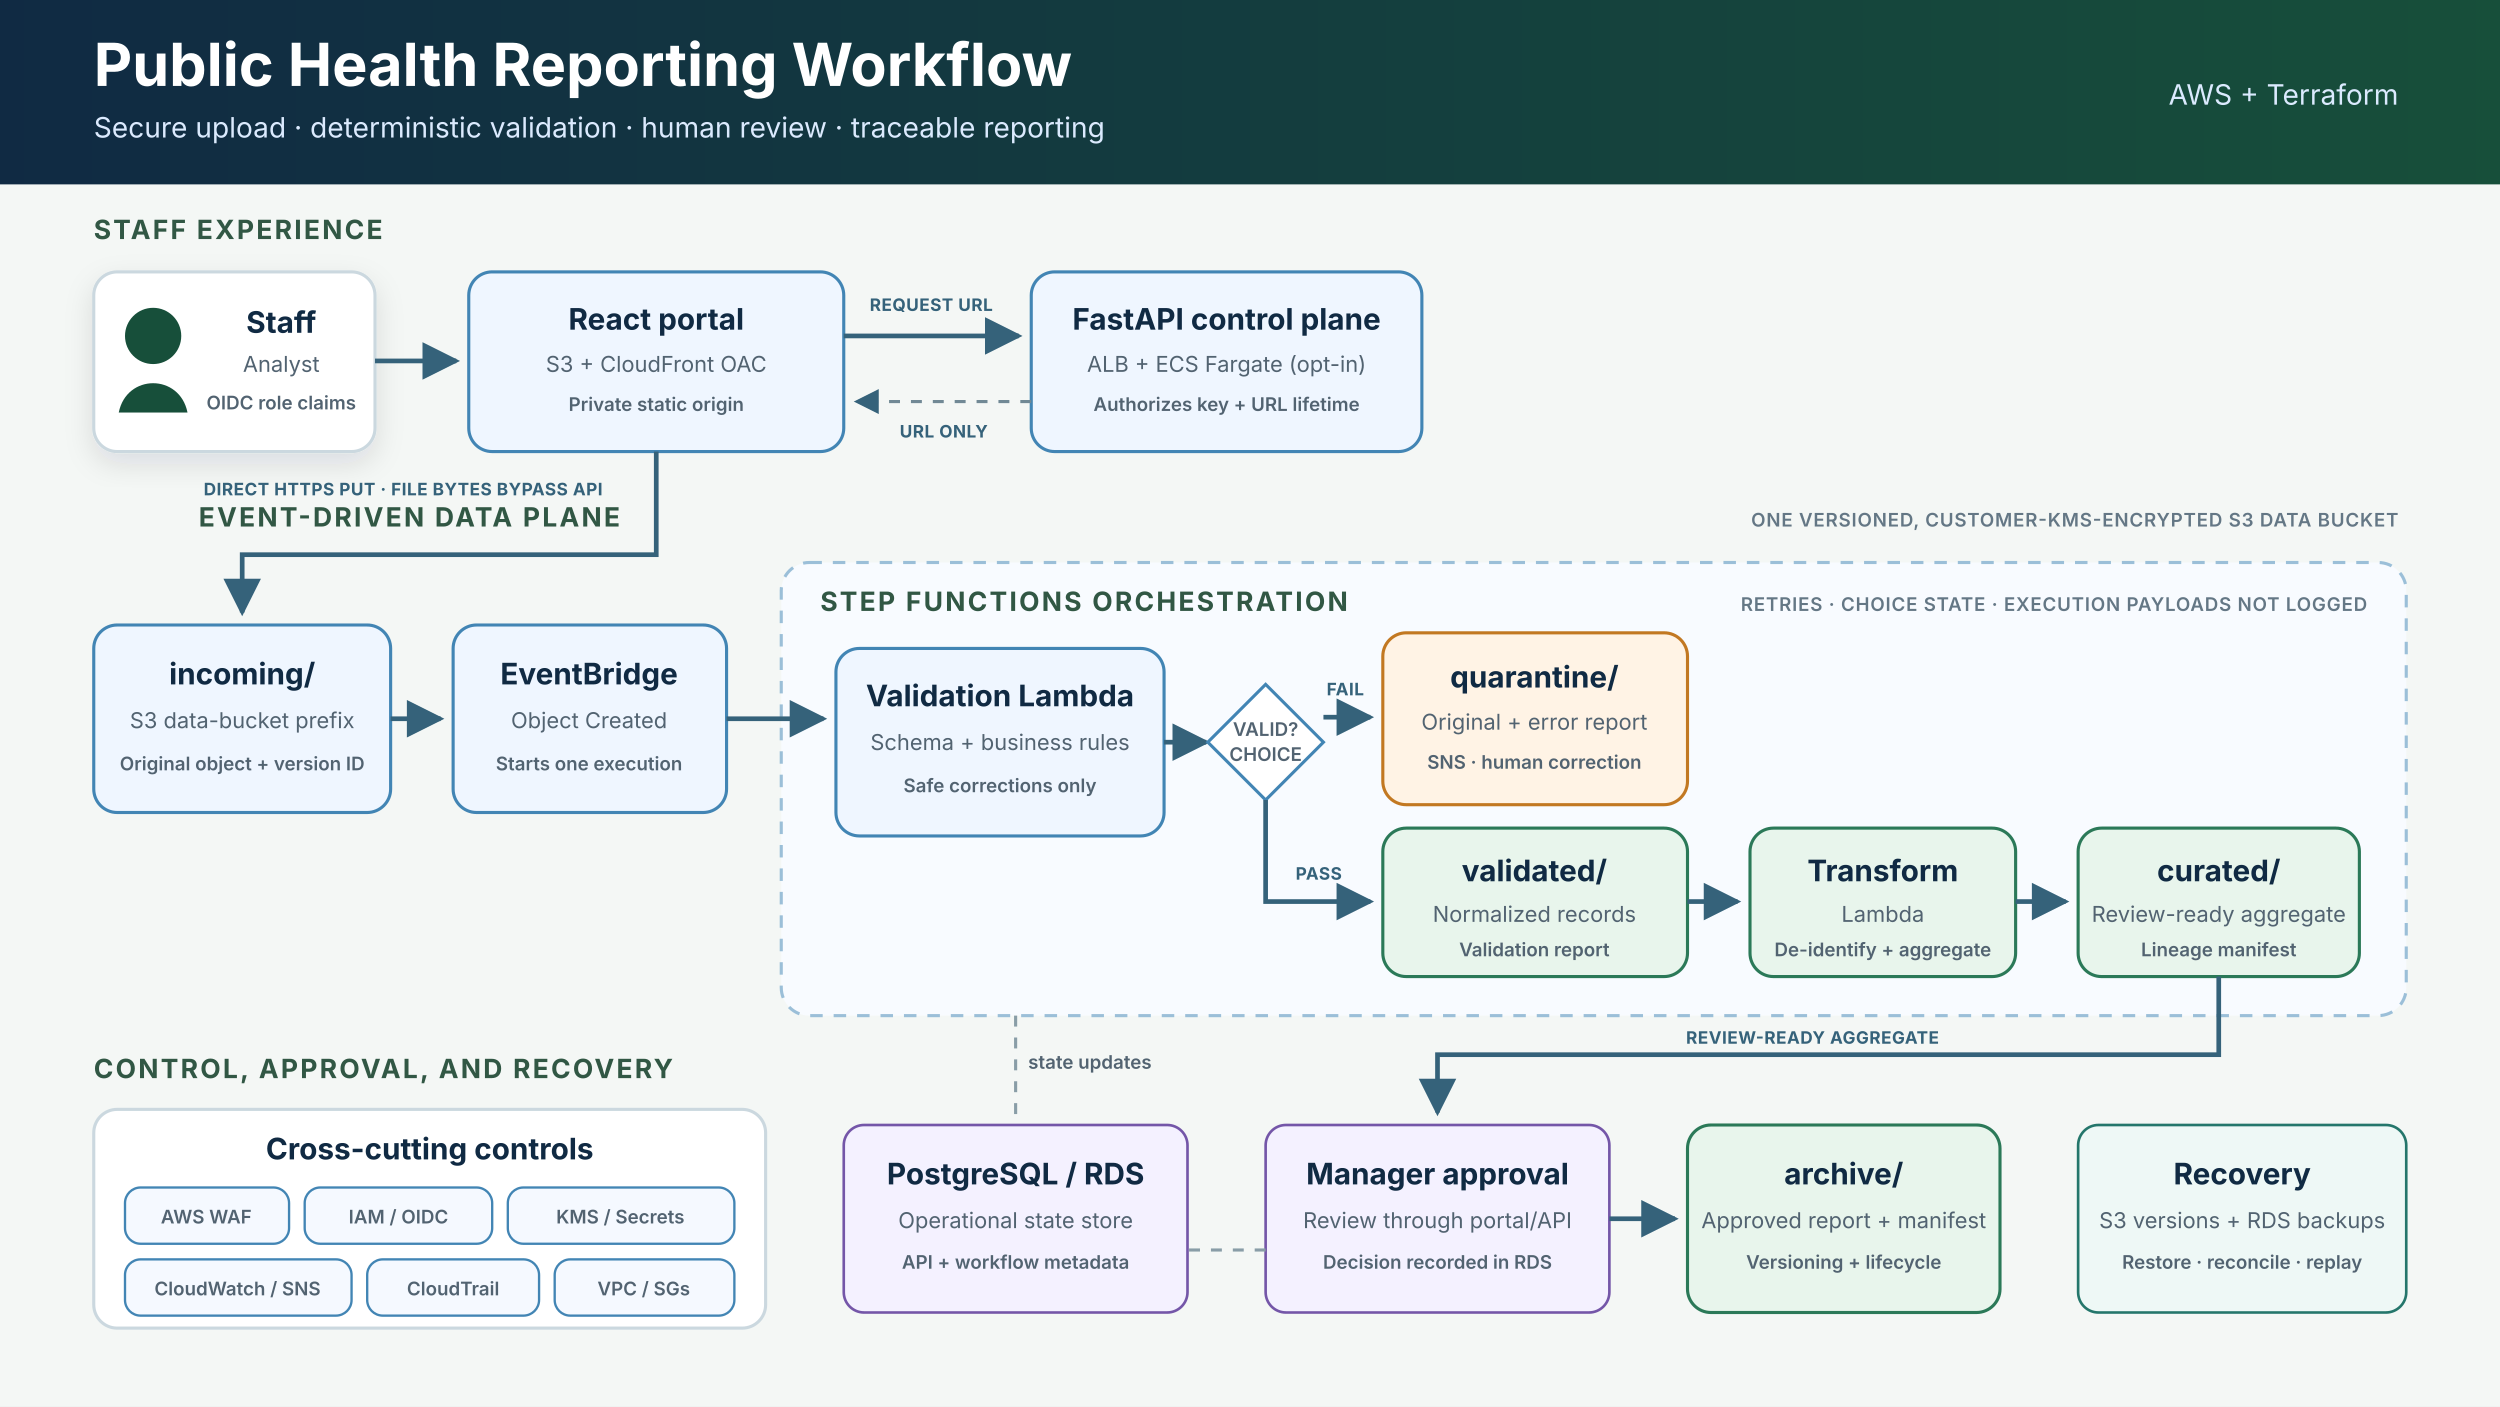
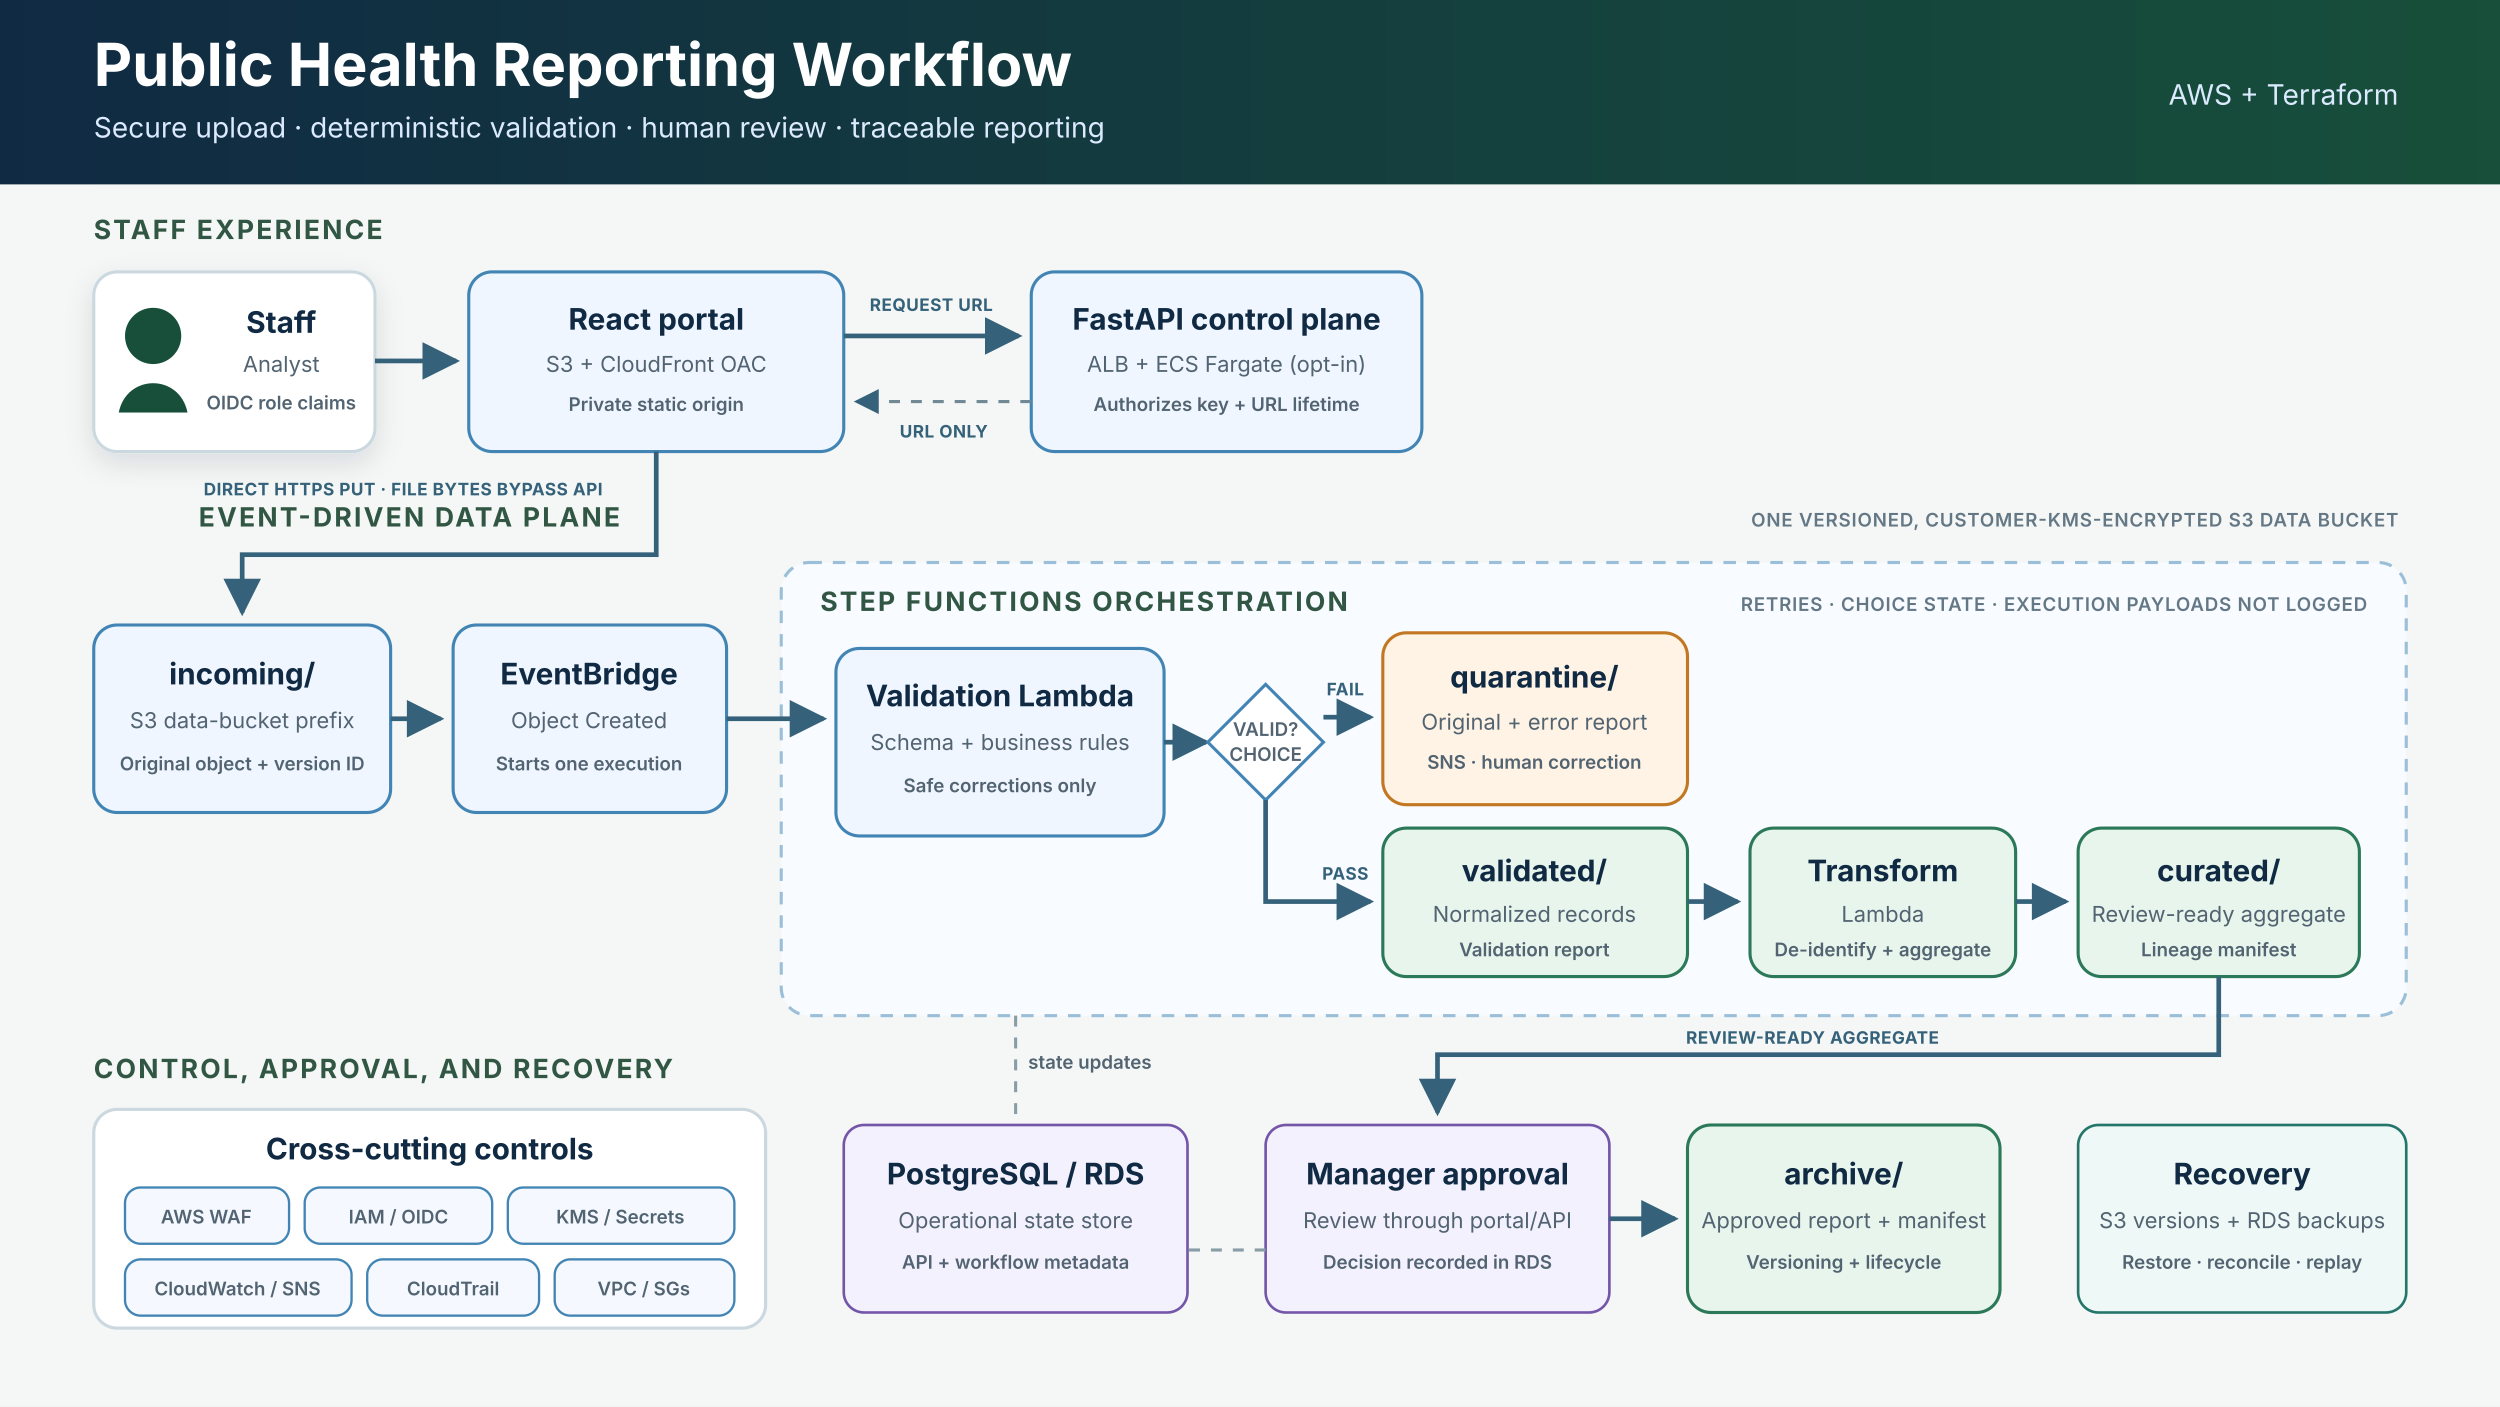
<svg xmlns="http://www.w3.org/2000/svg" width="1600" height="900" viewBox="0 0 1600 900" role="img" aria-labelledby="title description">
  <defs>
    <linearGradient id="header" x1="0" y1="0" x2="1" y2="0">
      <stop offset="0" stop-color="#102a43" />
      <stop offset="1" stop-color="#174f3a" />
    </linearGradient>
    <filter id="shadow" x="-20%" y="-20%" width="140%" height="140%">
      <feDropShadow dx="0" dy="7" stdDeviation="9" flood-color="#102a43" flood-opacity="0.11" />
    </filter>
    <marker id="arrow" viewBox="0 0 10 10" refX="9" refY="5" markerWidth="8" markerHeight="8" orient="auto-start-reverse">
      <path d="M0 0L10 5L0 10Z" fill="#35627a" />
    </marker>
    <style>
      .title { font: 700 38px Inter,Segoe UI,sans-serif; fill: #fff; }
      .subtitle { font: 400 18px Inter,Segoe UI,sans-serif; fill: #dbeafe; }
      .section { font: 700 17px Inter,Segoe UI,sans-serif; fill: #315744; letter-spacing: 1.4px; }
      .section-note { font: 600 12px Inter,Segoe UI,sans-serif; fill: #647785; letter-spacing: .5px; }
      .node-title { font: 700 19px Inter,Segoe UI,sans-serif; fill: #102a43; }
      .node-copy { font: 400 14px Inter,Segoe UI,sans-serif; fill: #526371; }
      .small { font: 600 12px Inter,Segoe UI,sans-serif; fill: #526371; }
      .arrow-label { font: 700 11px Inter,Segoe UI,sans-serif; fill: #35627a; letter-spacing: .3px; }
      .card { fill: #fff; stroke: #cbd8df; stroke-width: 2; rx: 15; filter: url(#shadow); }
      .aws { fill: #eff6ff; stroke: #4285b4; stroke-width: 2; rx: 15; }
      .pass { fill: #e8f5ec; stroke: #2b7958; stroke-width: 2; rx: 15; }
      .fail { fill: #fff3e5; stroke: #c27822; stroke-width: 2; rx: 15; }
      .control { fill: #f4f1ff; stroke: #7456a8; stroke-width: 1.7; rx: 13; }
      .recovery { fill: #eef8f6; stroke: #24766b; stroke-width: 1.7; rx: 13; }
      .orchestration { fill: #f8fbff; stroke: #9bbfd8; stroke-width: 2; stroke-dasharray: 8 7; rx: 18; }
      .mini { fill: #f5f9ff; stroke: #4285b4; stroke-width: 1.5; rx: 10; }
      .line { fill: none; stroke: #35627a; stroke-width: 3; marker-end: url(#arrow); }
      .dash-arrow { fill: none; stroke: #718995; stroke-width: 2; stroke-dasharray: 7 7; marker-end: url(#arrow); }
      .dash { fill: none; stroke: #899da7; stroke-width: 2; stroke-dasharray: 7 7; }
    </style>
  </defs>
  <rect width="1600" height="900" fill="#f4f7f5" />
  <rect width="1600" height="118" fill="url(#header)" />
  <text x="60" y="55" class="title">Public Health Reporting Workflow</text>
  <text x="60" y="88" class="subtitle">Secure upload · deterministic validation · human review · traceable reporting</text>
  <text x="1535" y="67" text-anchor="end" class="subtitle">AWS + Terraform</text>
  <text x="60" y="153" class="section">STAFF EXPERIENCE</text>
  <rect x="60" y="174" width="180" height="115" class="card" />
  <circle cx="98" cy="215" r="18" fill="#174f3a" />
  <path d="M76 264c5-25 39-25 44 0" fill="#174f3a" />
  <text x="180" y="213" text-anchor="middle" class="node-title">Staff</text>
  <text x="180" y="238" text-anchor="middle" class="node-copy">Analyst</text>
  <text x="180" y="262" text-anchor="middle" class="small">OIDC role claims</text>
  <rect x="300" y="174" width="240" height="115" class="aws" />
  <text x="420" y="211" text-anchor="middle" class="node-title">React portal</text>
  <text x="420" y="238" text-anchor="middle" class="node-copy">S3 + CloudFront OAC</text>
  <text x="420" y="263" text-anchor="middle" class="small">Private static origin</text>
  <rect x="660" y="174" width="250" height="115" class="aws" />
  <text x="785" y="211" text-anchor="middle" class="node-title">FastAPI control plane</text>
  <text x="785" y="238" text-anchor="middle" class="node-copy">ALB + ECS Fargate (opt-in)</text>
  <text x="785" y="263" text-anchor="middle" class="small">Authorizes key + URL lifetime</text>
  <path d="M240 231H292" class="line" />
  <path d="M540 215H652" class="line" />
  <text x="596" y="199" text-anchor="middle" class="arrow-label">REQUEST URL</text>
  <path d="M660 257H548" class="dash-arrow" />
  <text x="604" y="280" text-anchor="middle" class="arrow-label">URL ONLY</text>
  <text x="262" y="337" text-anchor="middle" class="section">EVENT-DRIVEN DATA PLANE</text>
  <text x="1535" y="337" text-anchor="end" class="section-note">ONE VERSIONED, CUSTOMER-KMS-ENCRYPTED S3 DATA BUCKET</text>
  <path d="M420 289V355H155V392" class="line" />
  <text x="258" y="317" text-anchor="middle" class="arrow-label">DIRECT HTTPS PUT · FILE BYTES BYPASS API</text>
  <rect x="60" y="400" width="190" height="120" class="aws" />
  <text x="155" y="438" text-anchor="middle" class="node-title">incoming/</text>
  <text x="155" y="466" text-anchor="middle" class="node-copy">S3 data-bucket prefix</text>
  <text x="155" y="493" text-anchor="middle" class="small">Original object + version ID</text>
  <rect x="290" y="400" width="175" height="120" class="aws" />
  <text x="377" y="438" text-anchor="middle" class="node-title">EventBridge</text>
  <text x="377" y="466" text-anchor="middle" class="node-copy">Object Created</text>
  <text x="377" y="493" text-anchor="middle" class="small">Starts one execution</text>
  <path d="M250 460H282" class="line" />
  <rect x="500" y="360" width="1040" height="290" class="orchestration" />
  <text x="525" y="391" class="section">STEP FUNCTIONS ORCHESTRATION</text>
  <text x="1515" y="391" text-anchor="end" class="section-note">RETRIES · CHOICE STATE · EXECUTION PAYLOADS NOT LOGGED</text>
  <path d="M465 460H527" class="line" />
  <rect x="535" y="415" width="210" height="120" class="aws" />
  <text x="640" y="452" text-anchor="middle" class="node-title">Validation Lambda</text>
  <text x="640" y="480" text-anchor="middle" class="node-copy">Schema + business rules</text>
  <text x="640" y="507" text-anchor="middle" class="small">Safe corrections only</text>
  <path d="M745 475H772" class="line" />
  <polygon points="810,438 847,475 810,512 773,475" fill="#fff" stroke="#4285b4" stroke-width="2" />
  <text x="810" y="471" text-anchor="middle" class="small">VALID?</text>
  <text x="810" y="487" text-anchor="middle" class="small">CHOICE</text>
  <rect x="885" y="405" width="195" height="110" class="fail" />
  <text x="982" y="440" text-anchor="middle" class="node-title">quarantine/</text>
  <text x="982" y="467" text-anchor="middle" class="node-copy">Original + error report</text>
  <text x="982" y="492" text-anchor="middle" class="small">SNS · human correction</text>
  <path d="M847 459H877" class="line" />
  <text x="861" y="445" text-anchor="middle" class="arrow-label" fill="#9a5a13">FAIL</text>
  <rect x="885" y="530" width="195" height="95" class="pass" />
  <text x="982" y="564" text-anchor="middle" class="node-title">validated/</text>
  <text x="982" y="590" text-anchor="middle" class="node-copy">Normalized records</text>
  <text x="982" y="612" text-anchor="middle" class="small">Validation report</text>
  <path d="M810 512V577H877" class="line" />
-   <text x="844" y="563" text-anchor="middle" class="arrow-label" fill="#2b7958">PASS</text>
+   <text x="861" y="563" text-anchor="middle" class="arrow-label" fill="#2b7958">PASS</text>
  <rect x="1120" y="530" width="170" height="95" class="pass" />
  <text x="1205" y="564" text-anchor="middle" class="node-title">Transform</text>
  <text x="1205" y="590" text-anchor="middle" class="node-copy">Lambda</text>
  <text x="1205" y="612" text-anchor="middle" class="small">De-identify + aggregate</text>
  <path d="M1080 577H1112" class="line" />
  <rect x="1330" y="530" width="180" height="95" class="pass" />
  <text x="1420" y="564" text-anchor="middle" class="node-title">curated/</text>
  <text x="1420" y="590" text-anchor="middle" class="node-copy">Review-ready aggregate</text>
  <text x="1420" y="612" text-anchor="middle" class="small">Lineage manifest</text>
  <path d="M1290 577H1322" class="line" />
  <text x="60" y="690" class="section">CONTROL, APPROVAL, AND RECOVERY</text>
  <rect x="60" y="710" width="430" height="140" fill="#fff" stroke="#cbd8df" stroke-width="2" rx="15" />
  <text x="275" y="742" text-anchor="middle" class="node-title">Cross-cutting controls</text>
  <rect x="80" y="760" width="105" height="36" class="mini" />
  <text x="132" y="783" text-anchor="middle" class="small">AWS WAF</text>
  <rect x="195" y="760" width="120" height="36" class="mini" />
  <text x="255" y="783" text-anchor="middle" class="small">IAM / OIDC</text>
  <rect x="325" y="760" width="145" height="36" class="mini" />
  <text x="397" y="783" text-anchor="middle" class="small">KMS / Secrets</text>
  <rect x="80" y="806" width="145" height="36" class="mini" />
  <text x="152" y="829" text-anchor="middle" class="small">CloudWatch / SNS</text>
  <rect x="235" y="806" width="110" height="36" class="mini" />
  <text x="290" y="829" text-anchor="middle" class="small">CloudTrail</text>
  <rect x="355" y="806" width="115" height="36" class="mini" />
  <text x="412" y="829" text-anchor="middle" class="small">VPC / SGs</text>
  <rect x="540" y="720" width="220" height="120" class="control" />
  <text x="650" y="758" text-anchor="middle" class="node-title">PostgreSQL / RDS</text>
  <text x="650" y="786" text-anchor="middle" class="node-copy">Operational state store</text>
  <text x="650" y="812" text-anchor="middle" class="small">API + workflow metadata</text>
  <rect x="810" y="720" width="220" height="120" class="control" />
  <text x="920" y="758" text-anchor="middle" class="node-title">Manager approval</text>
  <text x="920" y="786" text-anchor="middle" class="node-copy">Review through portal/API</text>
  <text x="920" y="812" text-anchor="middle" class="small">Decision recorded in RDS</text>
  <rect x="1080" y="720" width="200" height="120" class="pass" />
  <text x="1180" y="758" text-anchor="middle" class="node-title">archive/</text>
  <text x="1180" y="786" text-anchor="middle" class="node-copy">Approved report + manifest</text>
  <text x="1180" y="812" text-anchor="middle" class="small">Versioning + lifecycle</text>
  <rect x="1330" y="720" width="210" height="120" class="recovery" />
  <text x="1435" y="758" text-anchor="middle" class="node-title">Recovery</text>
  <text x="1435" y="786" text-anchor="middle" class="node-copy">S3 versions + RDS backups</text>
  <text x="1435" y="812" text-anchor="middle" class="small">Restore · reconcile · replay</text>
  <path d="M1420 625V675H920V712" class="line" />
  <text x="1160" y="668" text-anchor="middle" class="arrow-label">REVIEW-READY AGGREGATE</text>
  <path d="M1030 780H1072" class="line" />
  <path d="M650 650V720" class="dash" />
  <text x="658" y="684" class="small">state updates</text>
  <path d="M810 800H760" class="dash" />
</svg>
